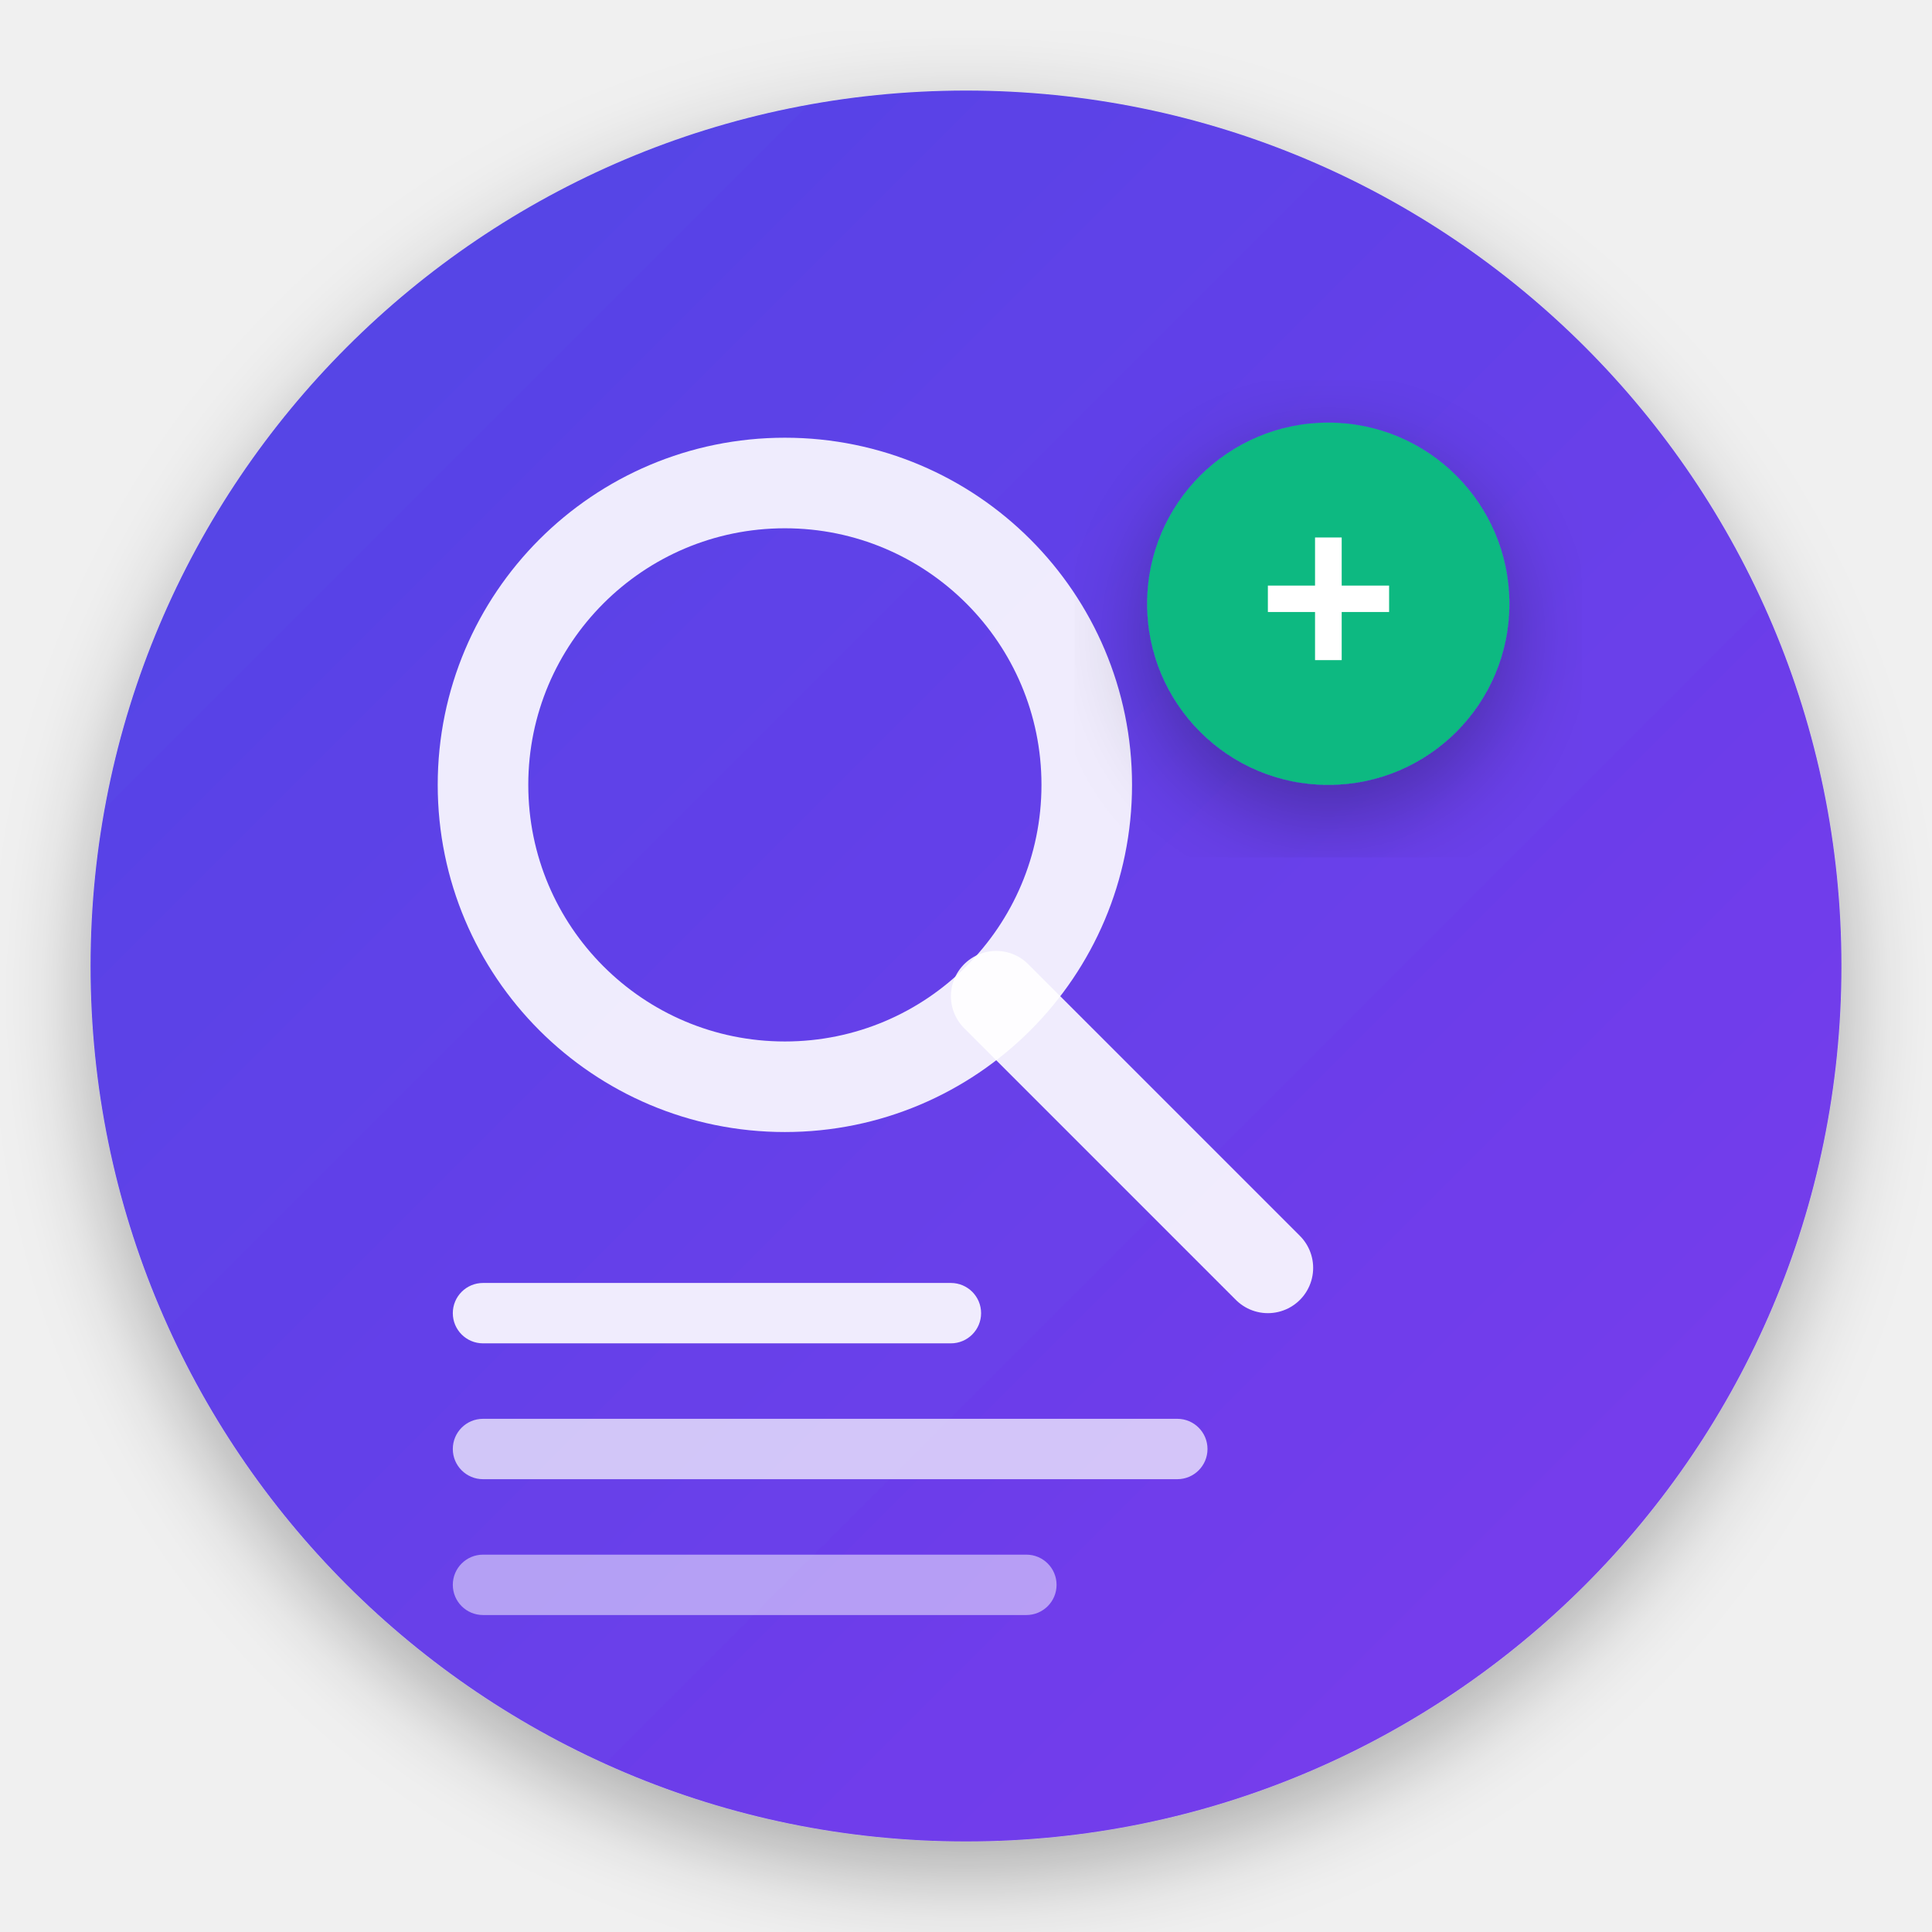
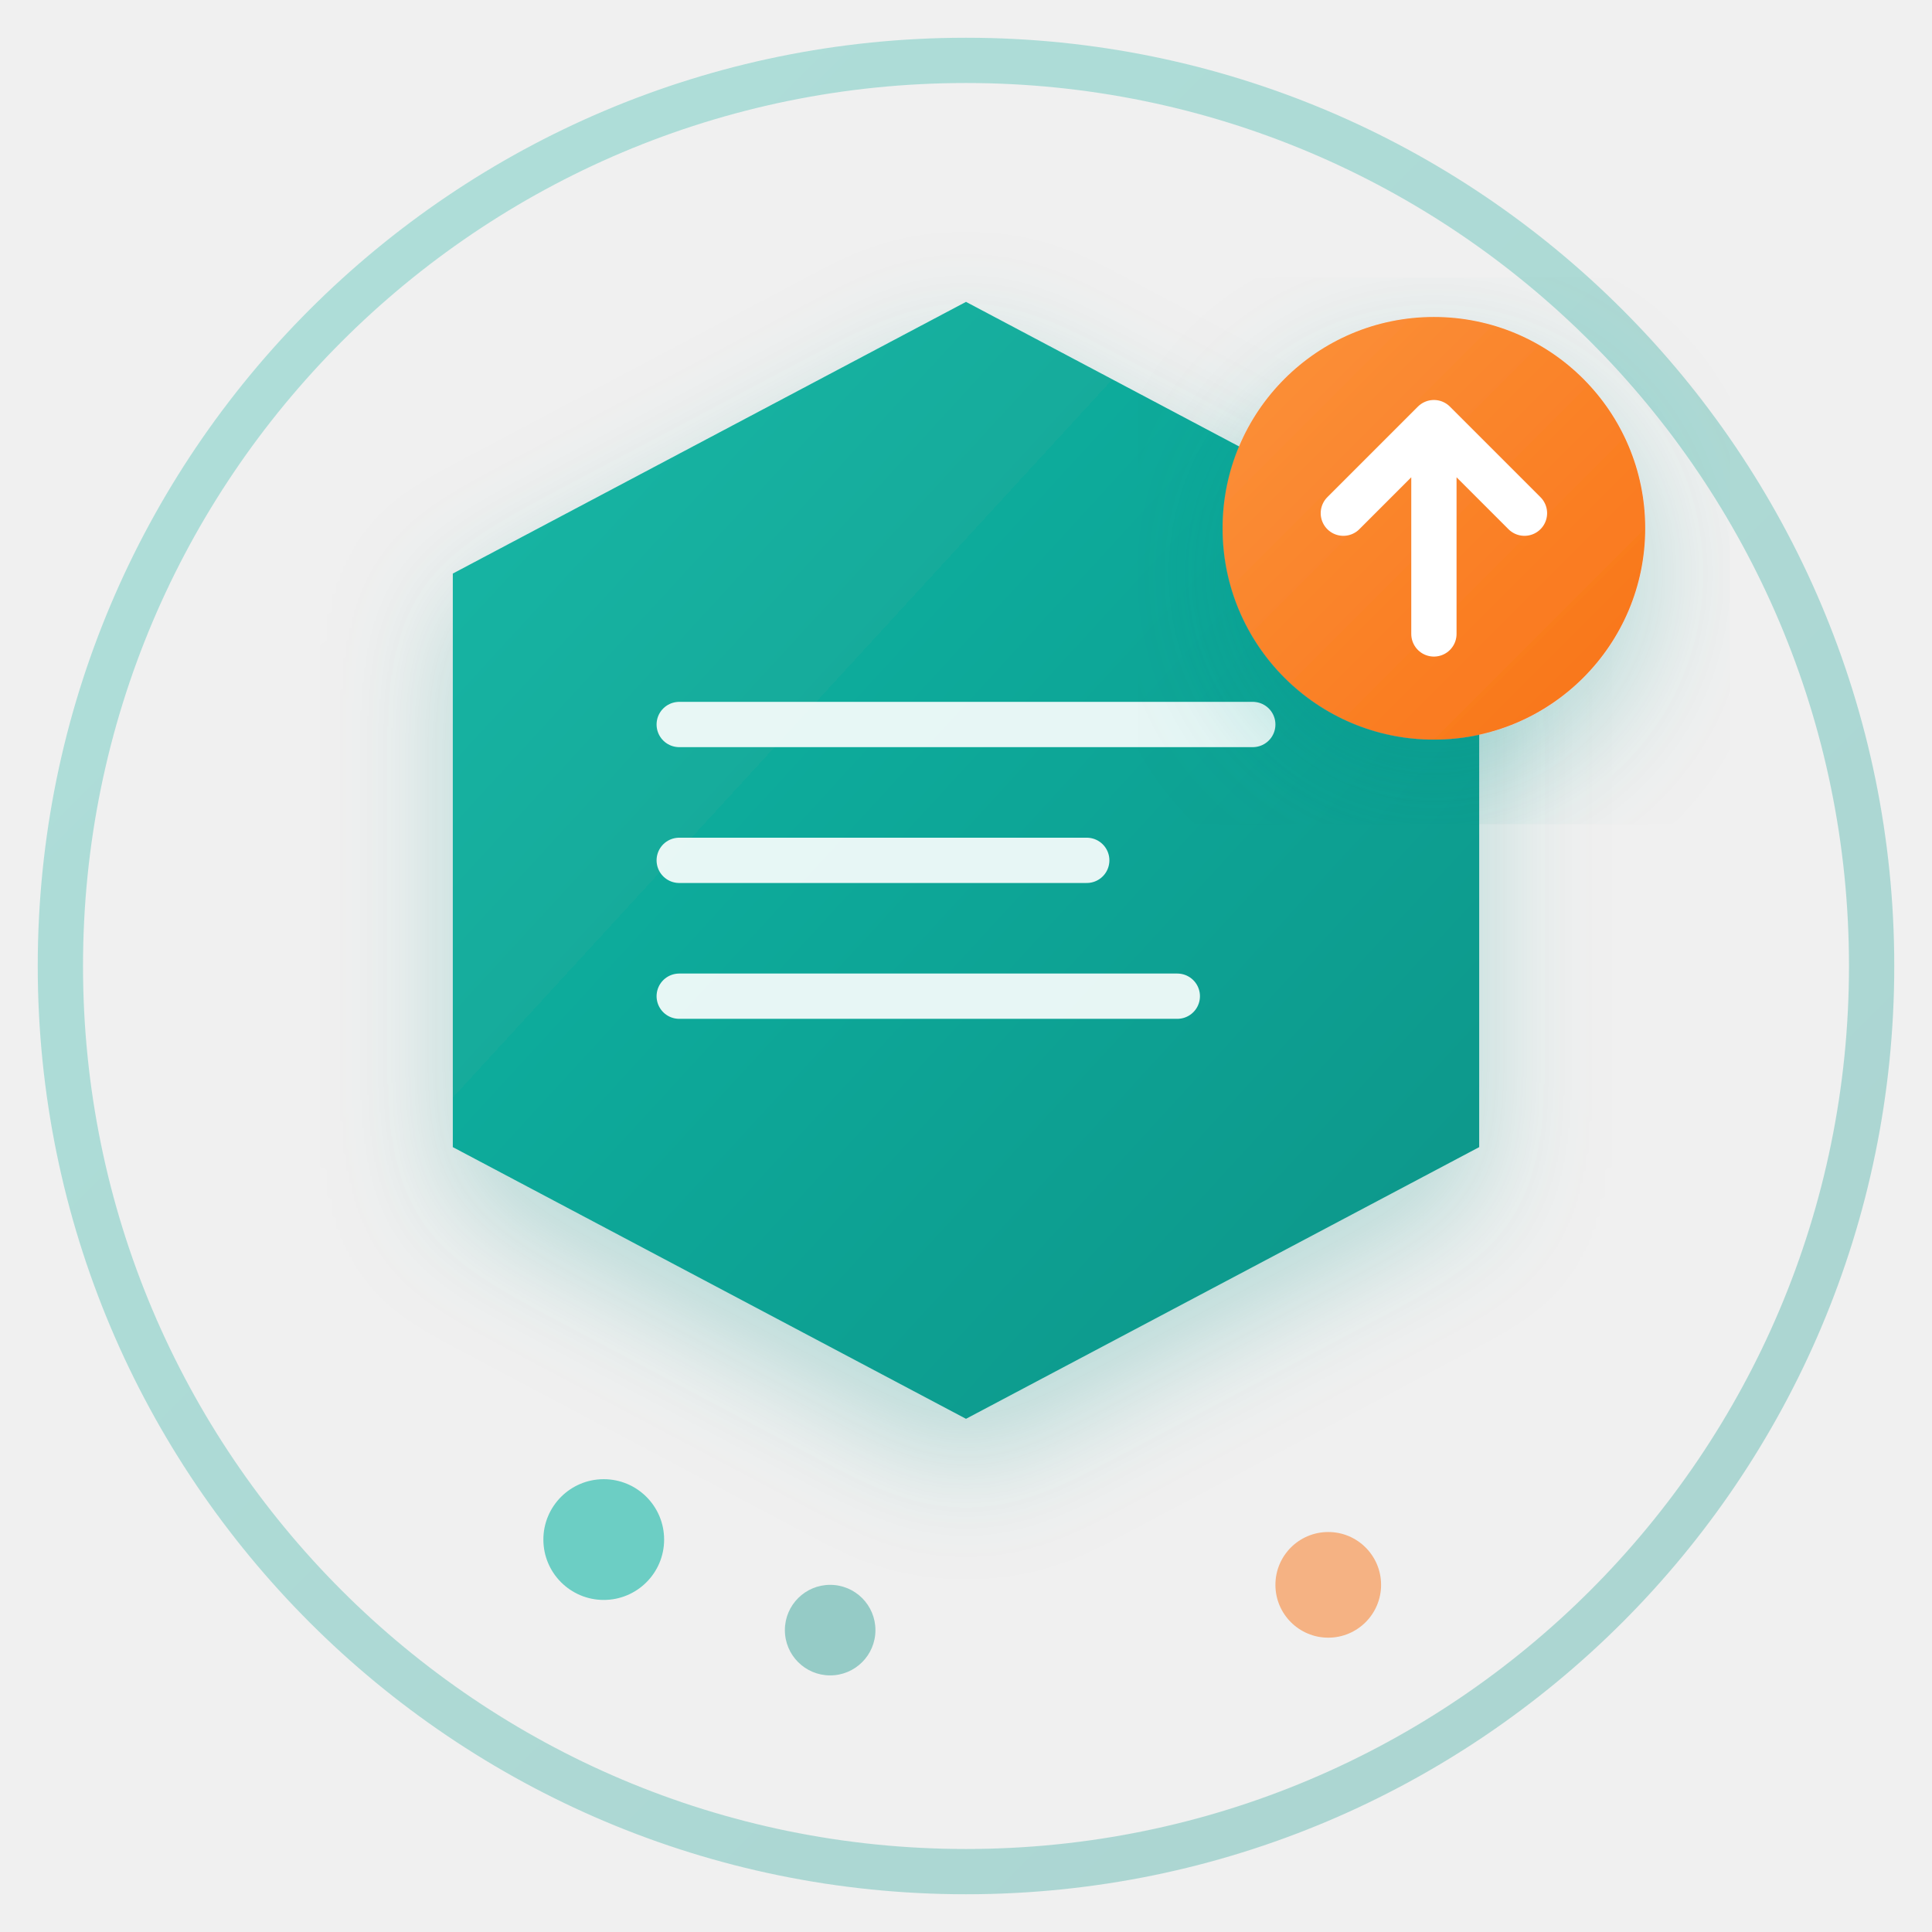
<svg xmlns="http://www.w3.org/2000/svg" width="128" height="128" viewBox="0 0 128 128">
  <defs>
-     <linearGradient id="grad1" x1="0%" y1="0%" x2="100%" y2="100%">
-       <stop offset="0%" style="stop-color:#4f46e5;stop-opacity:1" />
-       <stop offset="100%" style="stop-color:#7c3aed;stop-opacity:1" />
+     <linearGradient id="primaryGrad" x1="0%" y1="0%" x2="100%" y2="100%">
+       <stop offset="0%" style="stop-color:#14B8A6;stop-opacity:1" />
+       <stop offset="100%" style="stop-color:#0D9488;stop-opacity:1" />
    </linearGradient>
-     <filter id="shadow" x="-20%" y="-20%" width="140%" height="140%">
-       <feDropShadow dx="0" dy="2" stdDeviation="3" flood-color="#000" flood-opacity="0.3" />
+     <linearGradient id="accentGrad" x1="0%" y1="0%" x2="100%" y2="100%">
+       <stop offset="0%" style="stop-color:#FB923C;stop-opacity:1" />
+       <stop offset="100%" style="stop-color:#F97316;stop-opacity:1" />
+     </linearGradient>
+     <filter id="softShadow" x="-20%" y="-20%" width="140%" height="140%">
+       <feDropShadow dx="0" dy="3" stdDeviation="4" flood-color="#0D9488" flood-opacity="0.25" />
    </filter>
  </defs>
-   <circle cx="64" cy="64" r="58" fill="url(#grad1)" filter="url(#shadow)" />
-   <circle cx="52" cy="52" r="20" fill="none" stroke="white" stroke-width="6" stroke-opacity="0.9" />
-   <line x1="66" y1="66" x2="84" y2="84" stroke="white" stroke-width="6" stroke-linecap="round" stroke-opacity="0.9" />
-   <circle cx="88" cy="40" r="12" fill="#10b981" filter="url(#shadow)" />
-   <text x="88" y="45" text-anchor="middle" fill="white" font-family="Arial, sans-serif" font-size="16" font-weight="bold">+</text>
-   <rect x="30" y="85" width="35" height="4" fill="white" opacity="0.9" rx="2" />
-   <rect x="30" y="94" width="50" height="4" fill="white" opacity="0.7" rx="2" />
-   <rect x="30" y="103" width="40" height="4" fill="white" opacity="0.5" rx="2" />
+   <circle cx="64" cy="64" r="60" fill="none" stroke="url(#primaryGrad)" stroke-width="3" opacity="0.3" />
+   <path d="M64 20 L98 38 L98 76 L64 94 L30 76 L30 38 Z" fill="url(#primaryGrad)" filter="url(#softShadow)" />
+   <g stroke="white" stroke-width="3" stroke-linecap="round" opacity="0.9">
+     <line x1="45" y1="48" x2="83" y2="48" />
+     <line x1="45" y1="57" x2="72" y2="57" />
+     <line x1="45" y1="66" x2="78" y2="66" />
+   </g>
+   <circle cx="95" cy="35" r="14" fill="url(#accentGrad)" filter="url(#softShadow)" />
+   <path d="M95 28 L95 42 M89 34 L95 28 L101 34" stroke="white" stroke-width="3" stroke-linecap="round" stroke-linejoin="round" fill="none" />
+   <circle cx="40" cy="102" r="4" fill="#14B8A6" opacity="0.6" />
+   <circle cx="55" cy="108" r="3" fill="#0D9488" opacity="0.4" />
+   <circle cx="88" cy="105" r="3.5" fill="#F97316" opacity="0.5" />
</svg>
